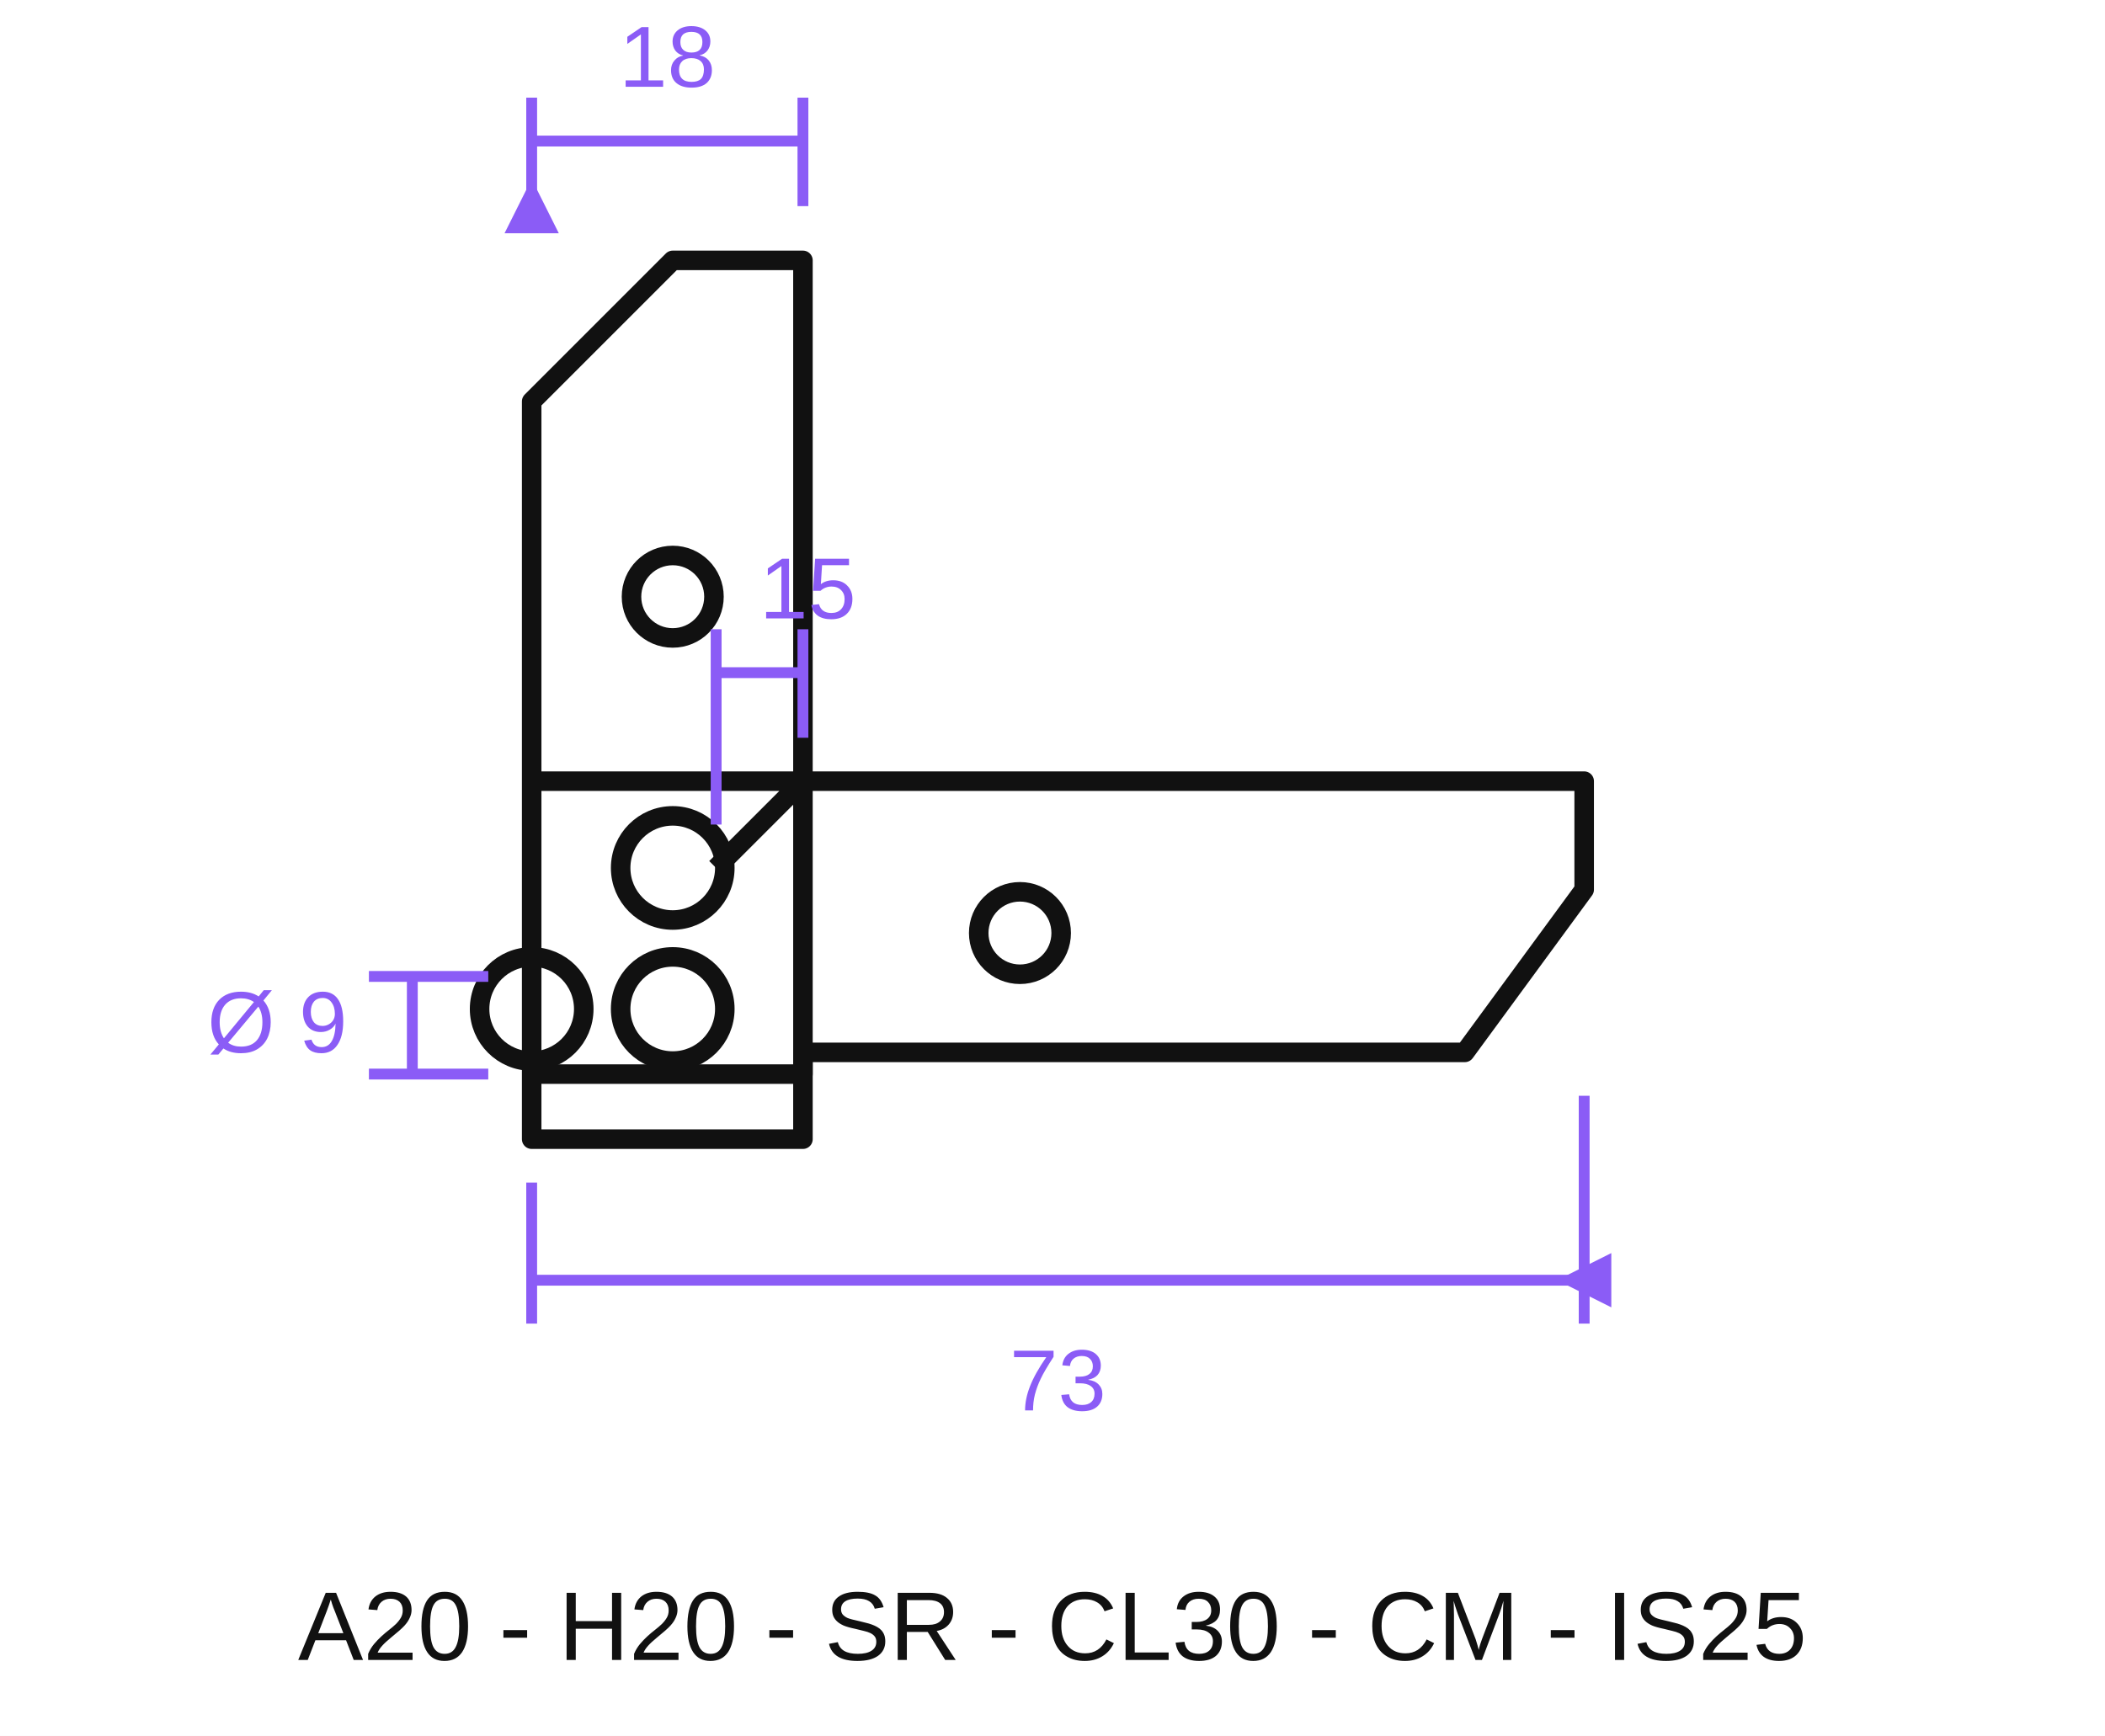
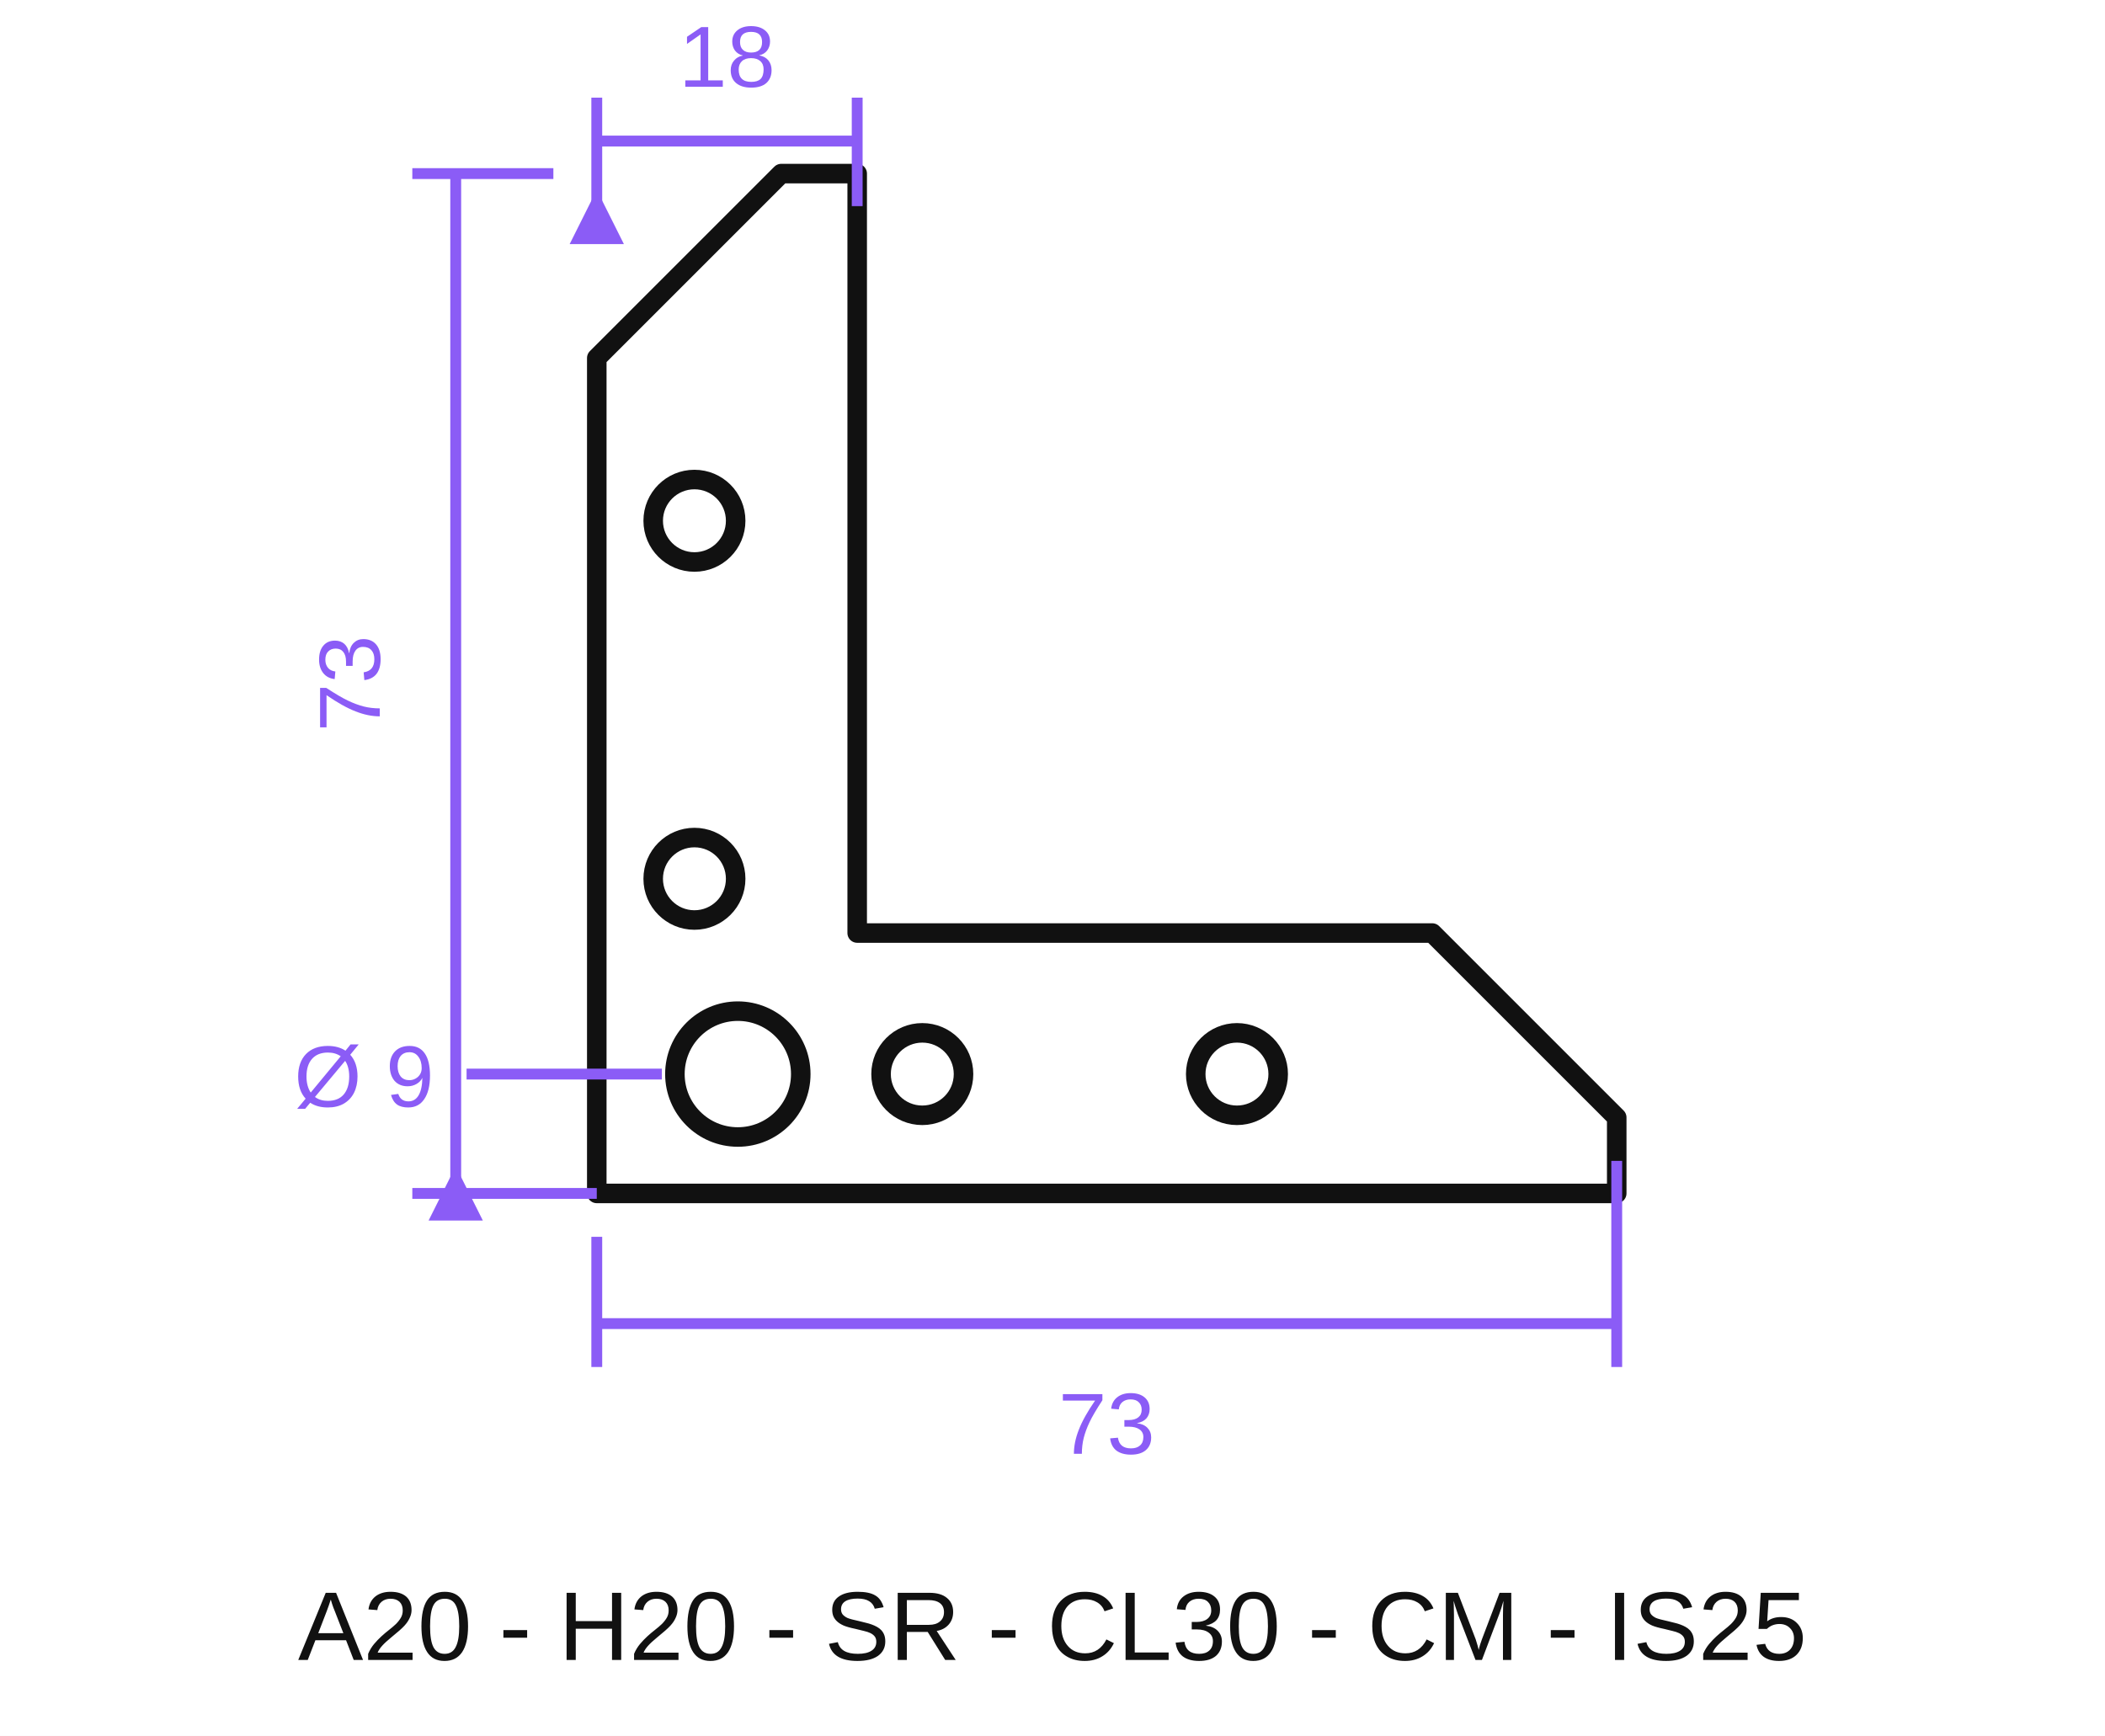
<svg xmlns="http://www.w3.org/2000/svg" width="194" height="160" viewBox="0 0 194 160">
  <rect width="194" height="160" fill="#fff" />
  <defs>
    <marker id="a" markerWidth="5" markerHeight="5" refX="2.5" refY="2.5" orient="auto-start-reverse">
      <path d="M5 0 0 2.5 5 5Z" fill="#8B5CF6" />
    </marker>
  </defs>
  <g id="mounting-angle" fill="none" stroke="#111" stroke-width="1.8" stroke-linejoin="round">
-     <path d="M49 99V37l13-13h12v48h72v10l-11 15H74v8H49Z" />
-     <path d="M49 72h25v27H49m25-27-8 8" />
-     <circle cx="62" cy="55" r="3.8" />
-     <circle cx="62" cy="80" r="4.8" />
-     <circle cx="62" cy="93" r="4.8" />
-     <circle cx="49" cy="93" r="4.8" />
-     <circle cx="94" cy="86" r="3.8" />
+     <path id="main-piece" d="M55 110V33l17-17h7v70h53l17 17v7Z" />
+     <circle cx="64" cy="48" r="3.8" />
+     <circle cx="64" cy="81" r="3.8" />
+     <circle cx="68" cy="99" r="5.8" />
+     <circle cx="85" cy="99" r="3.8" />
+     <circle cx="114" cy="99" r="3.8" />
  </g>
  <g id="dimensions" fill="none" stroke="#8B5CF6" stroke-width="1">
-     <path d="M49 19V9m25 10V9M49 13h25M45 90H34m11 9H34m4-9v9M74 68V58m-8 18V58m0 4h8M49 109v13m97-21v21M49 118h97" marker-start="url(#a)" marker-end="url(#a)" />
+     <path d="M55 20V9m24 10V9M55 13h24M61 99H43M55 114v12m94-19v19M55 122h94M51 16H38m17 94H38M42 16v94" marker-start="url(#a)" marker-end="url(#a)" />
  </g>
  <g fill="#8B5CF6" font-family="Arial,sans-serif" font-size="8">
-     <text x="61.5" y="8" text-anchor="middle">18</text>
-     <text x="32" y="97" text-anchor="end">Ø 9</text>
-     <text x="70" y="57">15</text>
-     <text x="97.5" y="130" text-anchor="middle">73</text>
+     <text x="67" y="8" text-anchor="middle">18</text>
+     <text x="40" y="102" text-anchor="end">Ø 9</text>
+     <text x="102" y="134" text-anchor="middle">73</text>
+     <text x="35" y="63" text-anchor="middle" transform="rotate(-90 35 63)">73</text>
  </g>
  <text id="designation" x="97" y="153" fill="#111" stroke="none" font-family="Arial, sans-serif" font-size="9.0" font-style="normal" font-weight="400" text-anchor="middle" text-decoration="none">A20 - H20 - SR - CL30 - CM - IS25</text>
</svg>
